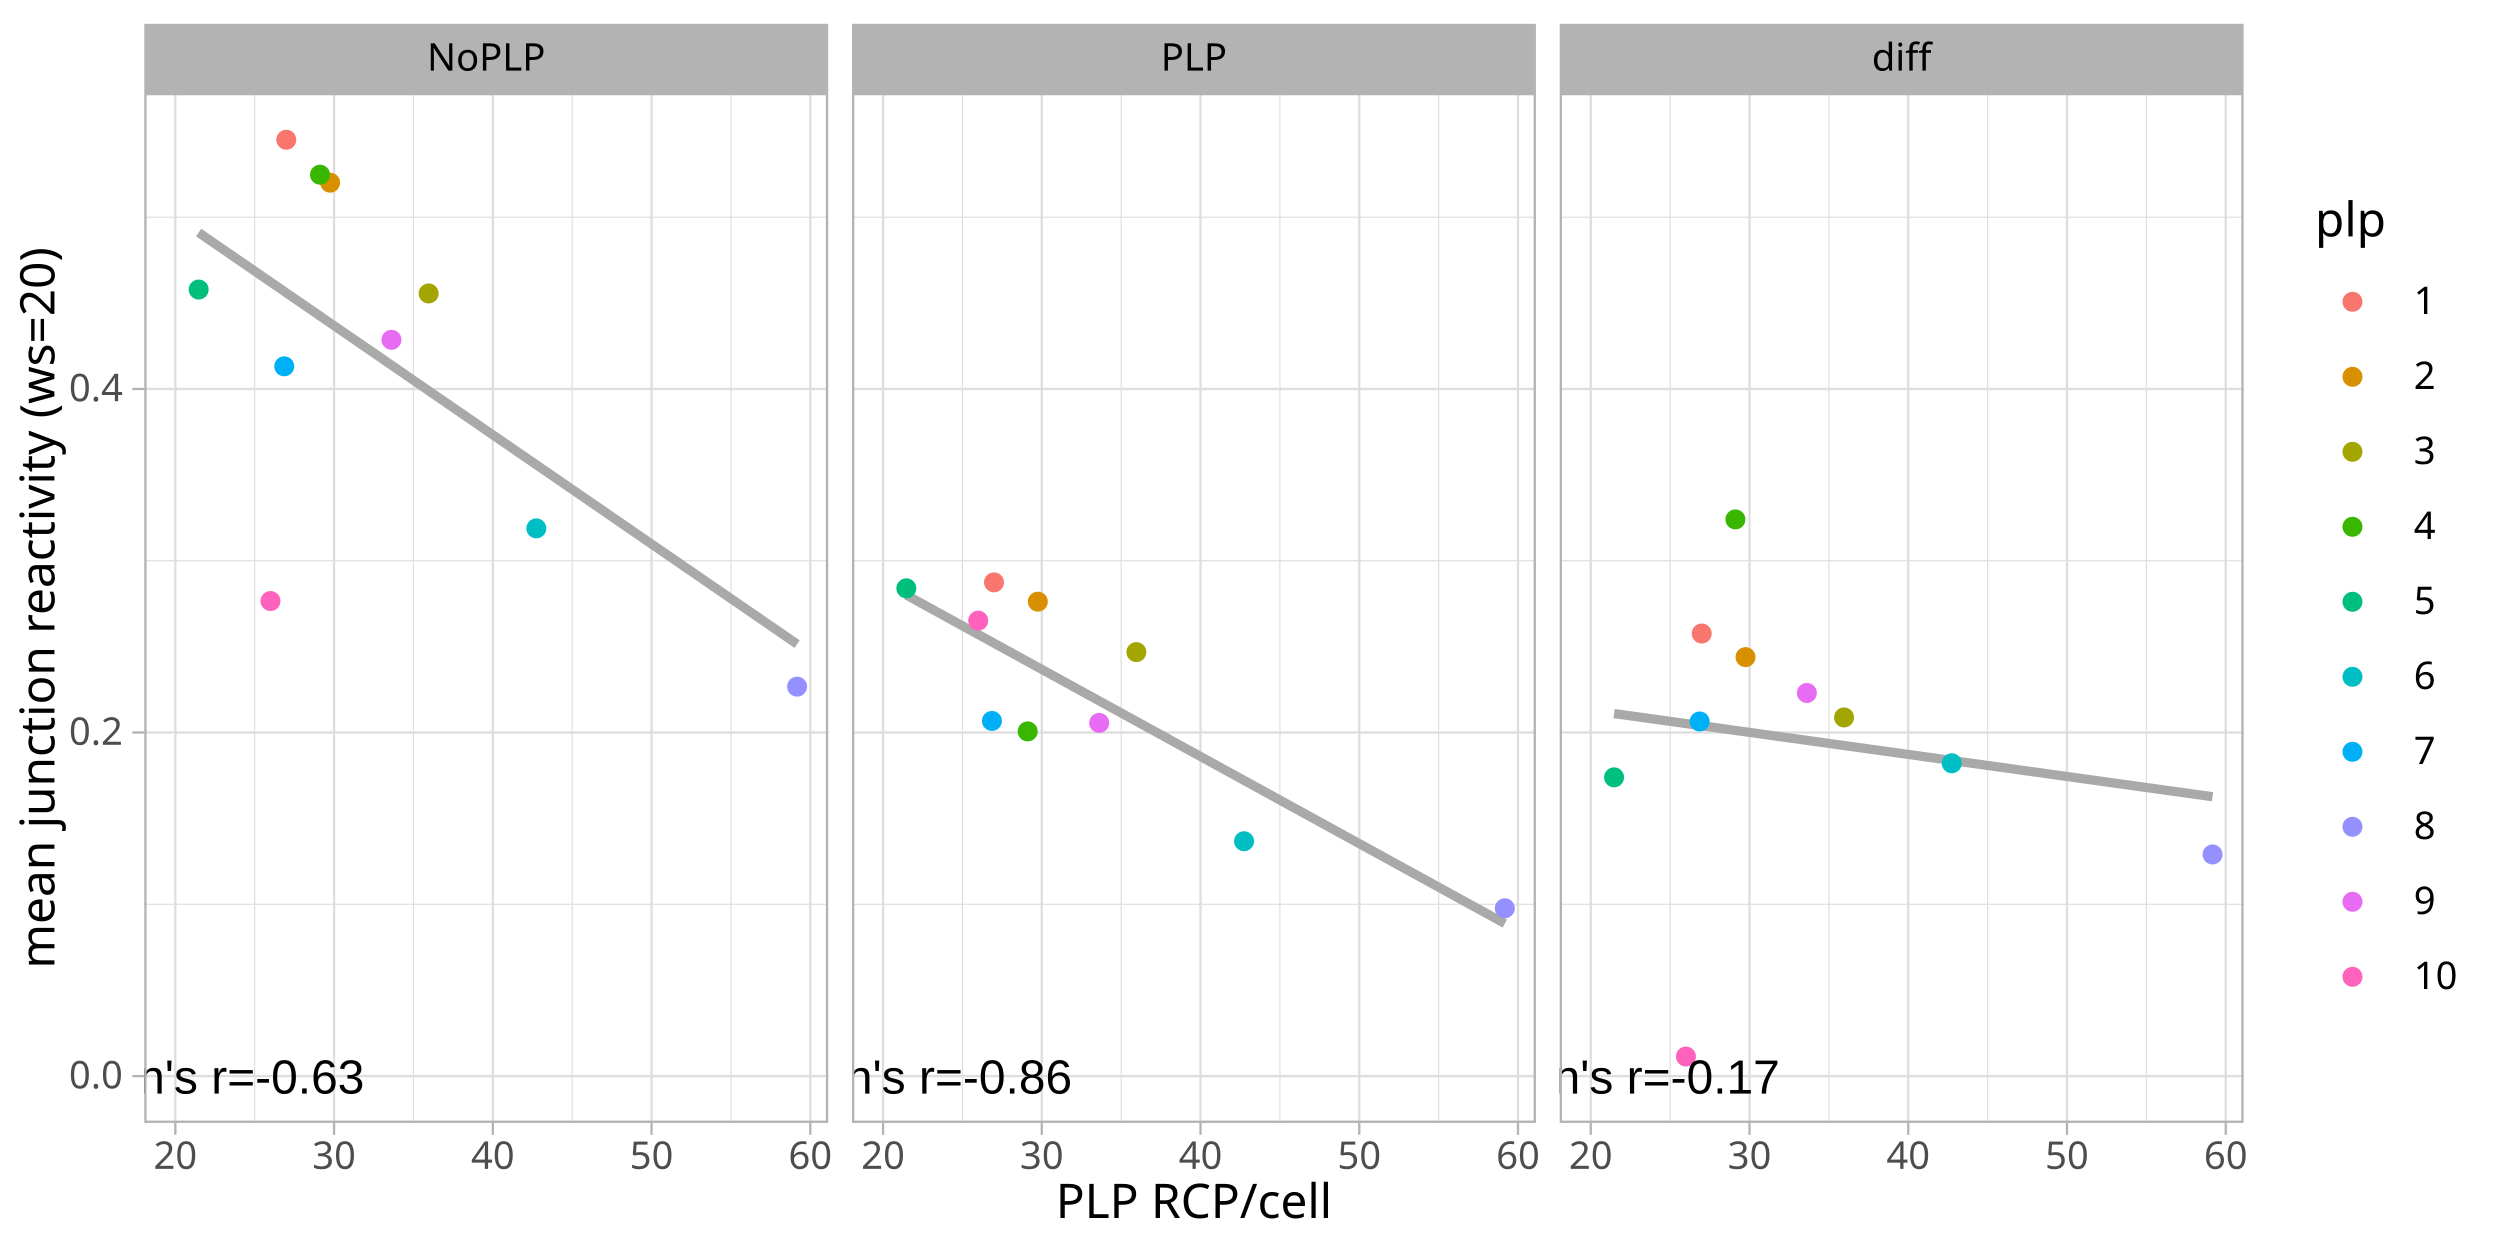
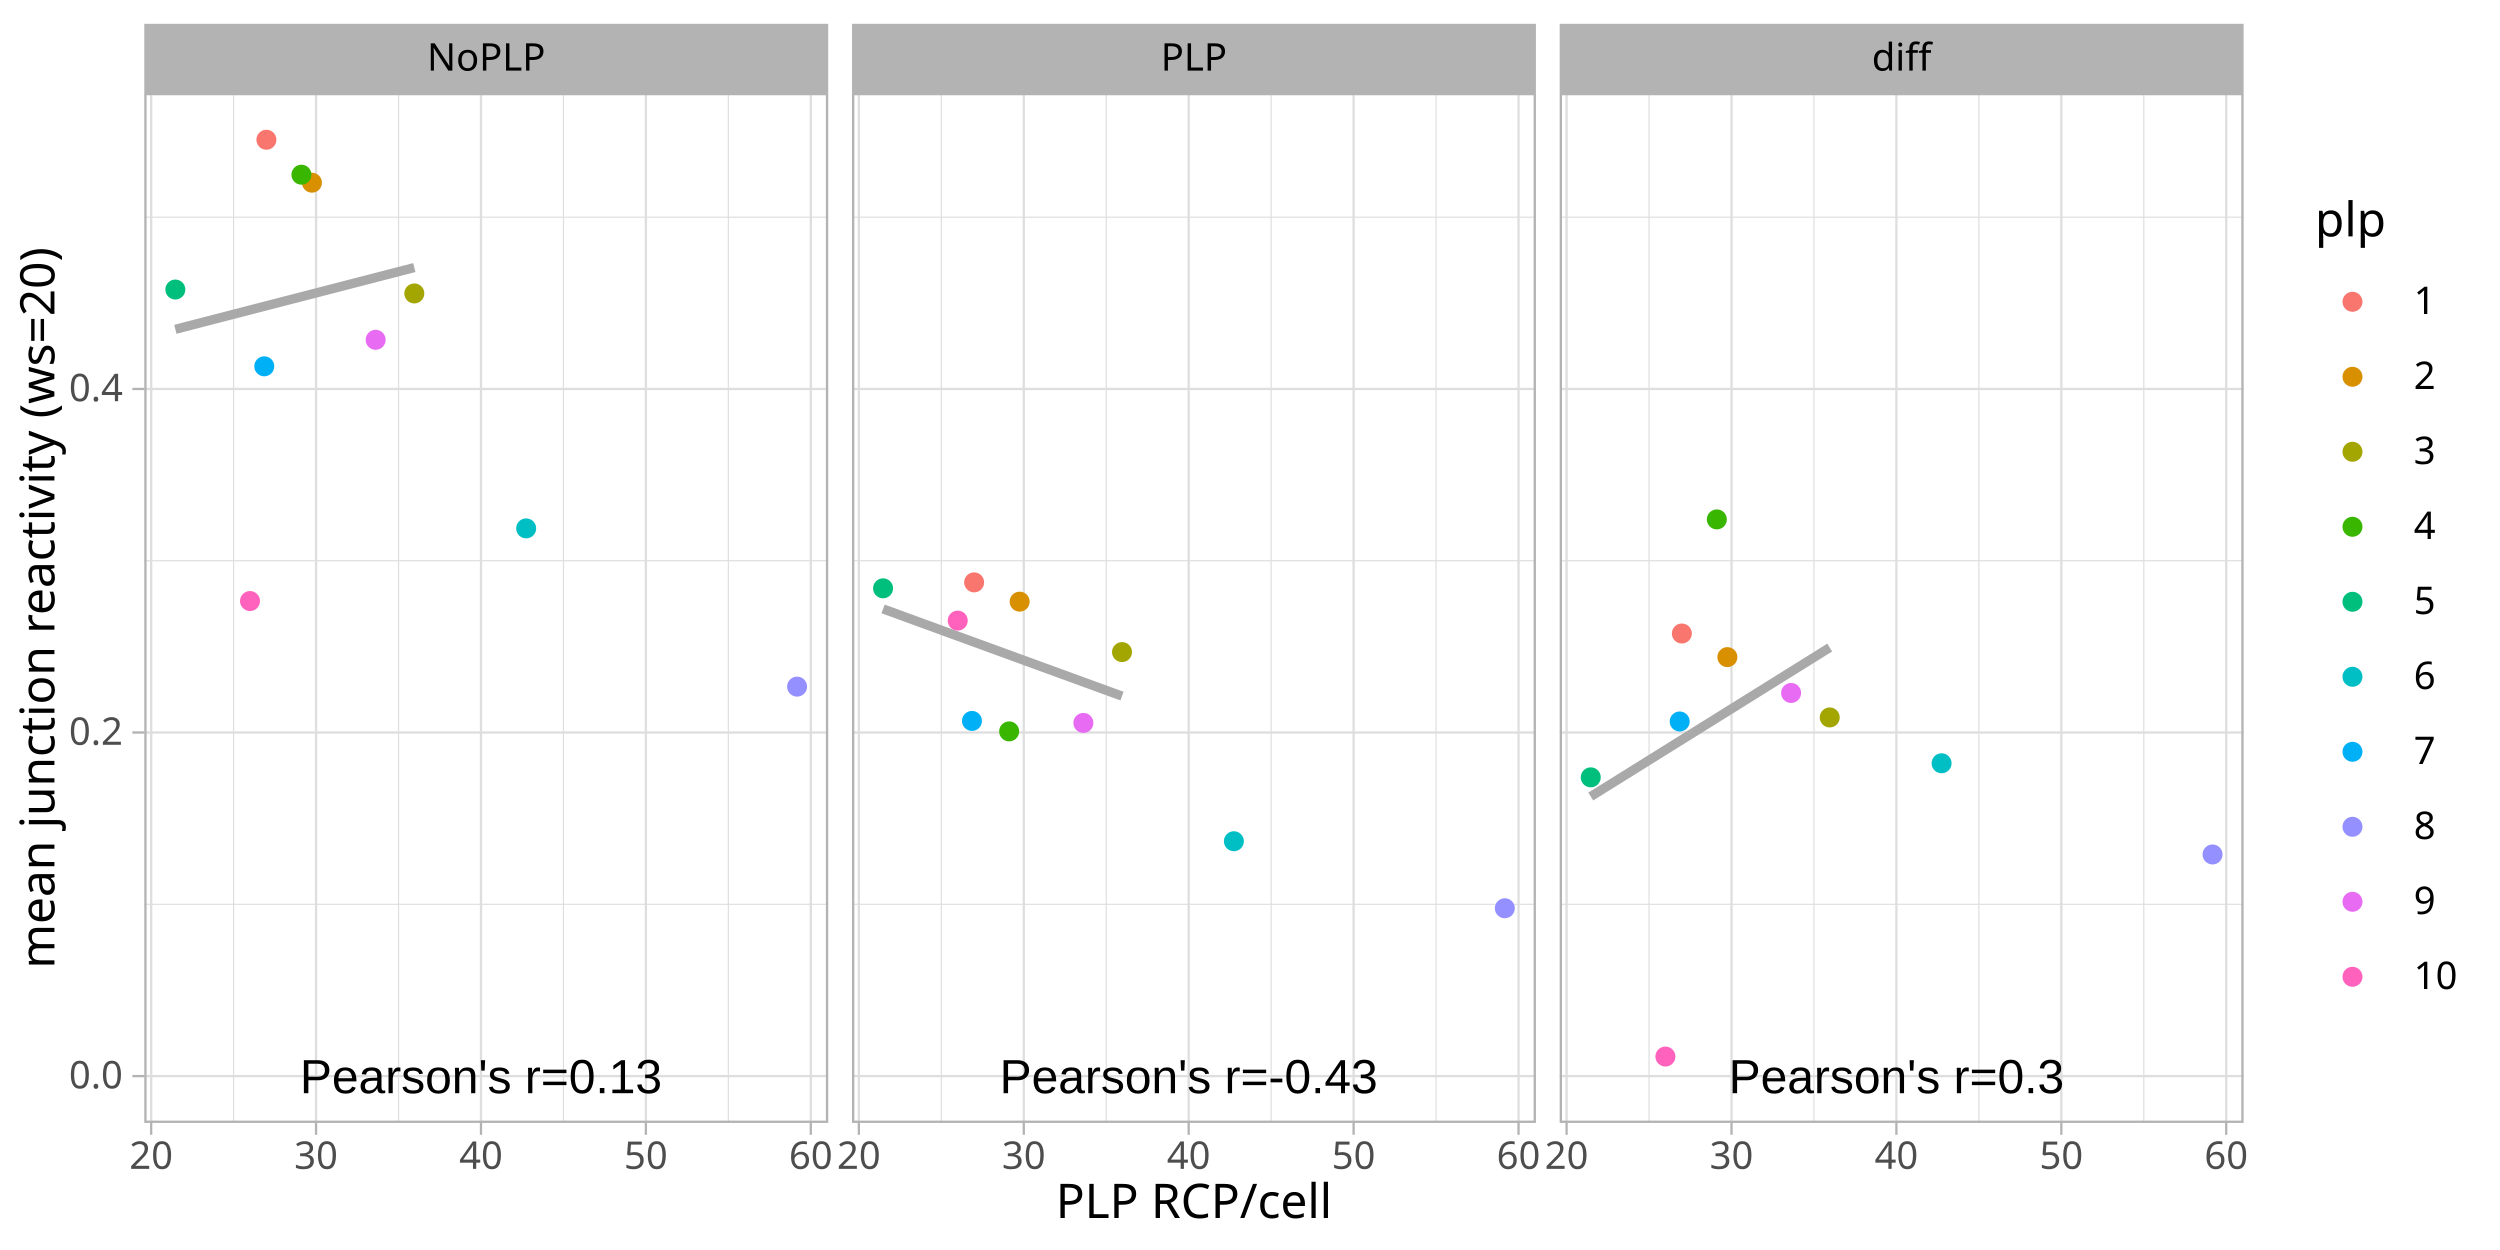
<svg xmlns="http://www.w3.org/2000/svg" class="svglite" width="576.00pt" height="288.00pt" viewBox="0 0 576.00 288.00">
  <defs>
    <style type="text/css">
    .svglite line, .svglite polyline, .svglite polygon, .svglite path, .svglite rect, .svglite circle {
      fill: none;
      stroke: #000000;
      stroke-linecap: round;
      stroke-linejoin: round;
      stroke-miterlimit: 10.00;
    }
    .svglite text {
      white-space: pre;
    }
  </style>
  </defs>
  <rect width="100%" height="100%" style="stroke: none; fill: #FFFFFF;" />
  <defs>
    <clipPath id="cpMC4wMHw1NzYuMDB8MC4wMHwyODguMDA=">
      <rect x="0.00" y="0.00" width="576.00" height="288.00" />
    </clipPath>
  </defs>
  <g clip-path="url(#cpMC4wMHw1NzYuMDB8MC4wMHwyODguMDA=)">
    <rect x="0" y="0.00" width="576.00" height="288.00" style="stroke-width: 1.07; stroke: #FFFFFF; fill: #FFFFFF;" />
  </g>
  <defs>
    <clipPath id="cpMzMuMjR8MTkwLjgyfDIxLjQyfDI1OC43Mg==">
      <rect x="33.24" y="21.42" width="157.58" height="237.30" />
    </clipPath>
  </defs>
  <g clip-path="url(#cpMzMuMjR8MTkwLjgyfDIxLjQyfDI1OC43Mg==)">
    <rect x="33.24" y="21.42" width="157.58" height="237.30" style="stroke-width: 1.07; stroke: none; fill: #FFFFFF;" />
    <polyline points="33.24,208.35 190.82,208.35 " style="stroke-width: 0.27; stroke: #DEDEDE; stroke-linecap: butt;" />
    <polyline points="33.24,129.19 190.82,129.19 " style="stroke-width: 0.27; stroke: #DEDEDE; stroke-linecap: butt;" />
    <polyline points="33.24,50.04 190.82,50.04 " style="stroke-width: 0.27; stroke: #DEDEDE; stroke-linecap: butt;" />
-     <polyline points="58.69,258.72 58.69,21.42 " style="stroke-width: 0.27; stroke: #DEDEDE; stroke-linecap: butt;" />
-     <polyline points="95.26,258.72 95.26,21.42 " style="stroke-width: 0.27; stroke: #DEDEDE; stroke-linecap: butt;" />
-     <polyline points="131.83,258.72 131.83,21.42 " style="stroke-width: 0.27; stroke: #DEDEDE; stroke-linecap: butt;" />
-     <polyline points="168.41,258.72 168.41,21.42 " style="stroke-width: 0.27; stroke: #DEDEDE; stroke-linecap: butt;" />
+     <polyline points="53.82,258.72 53.82,21.42 " style="stroke-width: 0.27; stroke: #DEDEDE; stroke-linecap: butt;" />
+     <polyline points="91.82,258.72 91.82,21.42 " style="stroke-width: 0.27; stroke: #DEDEDE; stroke-linecap: butt;" />
+     <polyline points="129.82,258.72 129.82,21.42 " style="stroke-width: 0.27; stroke: #DEDEDE; stroke-linecap: butt;" />
+     <polyline points="167.81,258.72 167.81,21.42 " style="stroke-width: 0.27; stroke: #DEDEDE; stroke-linecap: butt;" />
    <polyline points="33.24,247.93 190.82,247.93 " style="stroke-width: 0.53; stroke: #DEDEDE; stroke-linecap: butt;" />
    <polyline points="33.24,168.77 190.82,168.77 " style="stroke-width: 0.53; stroke: #DEDEDE; stroke-linecap: butt;" />
    <polyline points="33.24,89.62 190.82,89.62 " style="stroke-width: 0.53; stroke: #DEDEDE; stroke-linecap: butt;" />
-     <polyline points="40.40,258.72 40.40,21.42 " style="stroke-width: 0.53; stroke: #DEDEDE; stroke-linecap: butt;" />
-     <polyline points="76.97,258.72 76.97,21.42 " style="stroke-width: 0.53; stroke: #DEDEDE; stroke-linecap: butt;" />
-     <polyline points="113.55,258.72 113.55,21.42 " style="stroke-width: 0.53; stroke: #DEDEDE; stroke-linecap: butt;" />
-     <polyline points="150.12,258.72 150.12,21.42 " style="stroke-width: 0.53; stroke: #DEDEDE; stroke-linecap: butt;" />
-     <polyline points="186.69,258.72 186.69,21.42 " style="stroke-width: 0.53; stroke: #DEDEDE; stroke-linecap: butt;" />
-     <polyline points="45.77,53.57 47.51,54.78 49.26,55.98 51.00,57.18 52.75,58.38 54.49,59.58 56.24,60.78 57.99,61.98 59.73,63.18 61.48,64.38 63.22,65.58 64.97,66.78 66.71,67.98 68.46,69.18 70.20,70.38 71.95,71.58 73.69,72.78 75.44,73.98 77.18,75.18 78.93,76.38 80.68,77.58 82.42,78.78 84.17,79.98 85.91,81.18 87.66,82.38 89.40,83.58 91.15,84.78 92.89,85.98 94.64,87.19 96.38,88.39 98.13,89.59 99.87,90.79 101.62,91.99 103.37,93.19 105.11,94.39 106.86,95.59 108.60,96.79 110.35,97.99 112.09,99.19 113.84,100.39 115.58,101.59 117.33,102.79 119.07,103.99 120.82,105.19 122.56,106.39 124.31,107.59 126.06,108.79 127.80,109.99 129.55,111.19 131.29,112.39 133.04,113.59 134.78,114.79 136.53,115.99 138.27,117.19 140.02,118.40 141.76,119.60 143.51,120.80 145.25,122.00 147.00,123.20 148.75,124.40 150.49,125.60 152.24,126.80 153.98,128.00 155.73,129.20 157.47,130.40 159.22,131.60 160.96,132.80 162.71,134.00 164.45,135.20 166.20,136.40 167.94,137.60 169.69,138.80 171.44,140.00 173.18,141.20 174.93,142.40 176.67,143.60 178.42,144.80 180.16,146.00 181.91,147.20 183.65,148.40 " style="stroke-width: 2.13; stroke: #A9A9A9; stroke-linecap: butt;" />
-     <circle cx="65.96" cy="32.20" r="1.95" style="stroke-width: 0.71; stroke: #F8766D; fill: #F8766D;" />
-     <circle cx="76.06" cy="42.09" r="1.95" style="stroke-width: 0.71; stroke: #D89000; fill: #D89000;" />
-     <circle cx="98.76" cy="67.61" r="1.95" style="stroke-width: 0.71; stroke: #A3A500; fill: #A3A500;" />
-     <circle cx="73.73" cy="40.25" r="1.95" style="stroke-width: 0.71; stroke: #39B600; fill: #39B600;" />
-     <circle cx="45.77" cy="66.71" r="1.95" style="stroke-width: 0.71; stroke: #00BF7D; fill: #00BF7D;" />
-     <circle cx="123.57" cy="121.74" r="1.95" style="stroke-width: 0.71; stroke: #00BFC4; fill: #00BFC4;" />
-     <circle cx="65.49" cy="84.40" r="1.95" style="stroke-width: 0.71; stroke: #00B0F6; fill: #00B0F6;" />
+     <polyline points="34.83,258.72 34.83,21.42 " style="stroke-width: 0.53; stroke: #DEDEDE; stroke-linecap: butt;" />
+     <polyline points="72.82,258.72 72.82,21.42 " style="stroke-width: 0.53; stroke: #DEDEDE; stroke-linecap: butt;" />
+     <polyline points="110.82,258.72 110.82,21.42 " style="stroke-width: 0.53; stroke: #DEDEDE; stroke-linecap: butt;" />
+     <polyline points="148.81,258.72 148.81,21.42 " style="stroke-width: 0.53; stroke: #DEDEDE; stroke-linecap: butt;" />
+     <polyline points="186.81,258.72 186.81,21.42 " style="stroke-width: 0.53; stroke: #DEDEDE; stroke-linecap: butt;" />
+     <polyline points="40.40,75.88 41.10,75.70 41.80,75.52 42.49,75.33 43.19,75.15 43.89,74.97 44.58,74.79 45.28,74.61 45.98,74.43 46.67,74.25 47.37,74.07 48.07,73.89 48.76,73.71 49.46,73.53 50.16,73.35 50.85,73.17 51.55,72.99 52.25,72.81 52.95,72.63 53.64,72.45 54.34,72.27 55.04,72.09 55.73,71.91 56.43,71.73 57.13,71.55 57.82,71.37 58.52,71.19 59.22,71.01 59.91,70.83 60.61,70.65 61.31,70.47 62.00,70.29 62.70,70.11 63.40,69.93 64.10,69.75 64.79,69.57 65.49,69.39 66.19,69.21 66.88,69.03 67.58,68.85 68.28,68.67 68.97,68.49 69.67,68.31 70.37,68.13 71.06,67.95 71.76,67.77 72.46,67.59 73.15,67.41 73.85,67.23 74.55,67.05 75.25,66.87 75.94,66.69 76.64,66.51 77.34,66.33 78.03,66.15 78.73,65.97 79.43,65.79 80.12,65.61 80.82,65.43 81.52,65.25 82.21,65.07 82.91,64.89 83.61,64.71 84.30,64.53 85.00,64.35 85.70,64.17 86.40,63.99 87.09,63.81 87.79,63.63 88.49,63.45 89.18,63.27 89.88,63.09 90.58,62.91 91.27,62.73 91.97,62.55 92.67,62.37 93.36,62.19 94.06,62.01 94.76,61.83 95.46,61.65 " style="stroke-width: 2.13; stroke: #A9A9A9; stroke-linecap: butt;" />
+     <circle cx="61.38" cy="32.20" r="1.95" style="stroke-width: 0.71; stroke: #F8766D; fill: #F8766D;" />
+     <circle cx="71.87" cy="42.09" r="1.95" style="stroke-width: 0.71; stroke: #D89000; fill: #D89000;" />
+     <circle cx="95.46" cy="67.61" r="1.95" style="stroke-width: 0.71; stroke: #A3A500; fill: #A3A500;" />
+     <circle cx="69.45" cy="40.25" r="1.95" style="stroke-width: 0.71; stroke: #39B600; fill: #39B600;" />
+     <circle cx="40.40" cy="66.71" r="1.95" style="stroke-width: 0.71; stroke: #00BF7D; fill: #00BF7D;" />
+     <circle cx="121.23" cy="121.74" r="1.95" style="stroke-width: 0.71; stroke: #00BFC4; fill: #00BFC4;" />
+     <circle cx="60.89" cy="84.40" r="1.95" style="stroke-width: 0.71; stroke: #00B0F6; fill: #00B0F6;" />
    <circle cx="183.65" cy="158.20" r="1.95" style="stroke-width: 0.71; stroke: #9590FF; fill: #9590FF;" />
-     <circle cx="90.19" cy="78.29" r="1.95" style="stroke-width: 0.71; stroke: #E76BF3; fill: #E76BF3;" />
-     <circle cx="62.32" cy="138.48" r="1.95" style="stroke-width: 0.71; stroke: #FF62BC; fill: #FF62BC;" />
-     <text x="40.40" y="251.96" text-anchor="middle" style="font-size: 11.04px; font-family: &quot;Arimo&quot;;" textLength="98.44px" lengthAdjust="spacingAndGlyphs">Pearson's r=-0.63</text>
+     <circle cx="86.55" cy="78.29" r="1.95" style="stroke-width: 0.71; stroke: #E76BF3; fill: #E76BF3;" />
+     <circle cx="57.60" cy="138.48" r="1.95" style="stroke-width: 0.71; stroke: #FF62BC; fill: #FF62BC;" />
+     <text x="110.82" y="251.87" text-anchor="middle" style="font-size: 11.04px; font-family: &quot;Arimo&quot;;" textLength="85.80px" lengthAdjust="spacingAndGlyphs">Pearson's r=0.13</text>
    <rect x="33.24" y="21.42" width="157.58" height="237.30" style="stroke-width: 1.07; stroke: #B3B3B3;" />
  </g>
  <g clip-path="url(#cpMC4wMHw1NzYuMDB8MC4wMHwyODguMDA=)">
</g>
  <defs>
    <clipPath id="cpMTk2LjMwfDM1My44N3wyMS40MnwyNTguNzI=">
      <rect x="196.30" y="21.42" width="157.58" height="237.30" />
    </clipPath>
  </defs>
  <g clip-path="url(#cpMTk2LjMwfDM1My44N3wyMS40MnwyNTguNzI=)">
    <rect x="196.30" y="21.42" width="157.58" height="237.30" style="stroke-width: 1.07; stroke: none; fill: #FFFFFF;" />
    <polyline points="196.30,208.35 353.87,208.35 " style="stroke-width: 0.27; stroke: #DEDEDE; stroke-linecap: butt;" />
    <polyline points="196.30,129.19 353.87,129.19 " style="stroke-width: 0.27; stroke: #DEDEDE; stroke-linecap: butt;" />
    <polyline points="196.30,50.04 353.87,50.04 " style="stroke-width: 0.27; stroke: #DEDEDE; stroke-linecap: butt;" />
-     <polyline points="221.74,258.72 221.74,21.42 " style="stroke-width: 0.27; stroke: #DEDEDE; stroke-linecap: butt;" />
-     <polyline points="258.32,258.72 258.32,21.42 " style="stroke-width: 0.27; stroke: #DEDEDE; stroke-linecap: butt;" />
-     <polyline points="294.89,258.72 294.89,21.42 " style="stroke-width: 0.27; stroke: #DEDEDE; stroke-linecap: butt;" />
-     <polyline points="331.46,258.72 331.46,21.42 " style="stroke-width: 0.27; stroke: #DEDEDE; stroke-linecap: butt;" />
+     <polyline points="216.88,258.72 216.88,21.42 " style="stroke-width: 0.27; stroke: #DEDEDE; stroke-linecap: butt;" />
+     <polyline points="254.88,258.72 254.88,21.42 " style="stroke-width: 0.27; stroke: #DEDEDE; stroke-linecap: butt;" />
+     <polyline points="292.87,258.72 292.87,21.42 " style="stroke-width: 0.27; stroke: #DEDEDE; stroke-linecap: butt;" />
+     <polyline points="330.87,258.72 330.87,21.42 " style="stroke-width: 0.27; stroke: #DEDEDE; stroke-linecap: butt;" />
    <polyline points="196.30,247.93 353.87,247.93 " style="stroke-width: 0.53; stroke: #DEDEDE; stroke-linecap: butt;" />
    <polyline points="196.30,168.77 353.87,168.77 " style="stroke-width: 0.53; stroke: #DEDEDE; stroke-linecap: butt;" />
    <polyline points="196.30,89.62 353.87,89.62 " style="stroke-width: 0.53; stroke: #DEDEDE; stroke-linecap: butt;" />
-     <polyline points="203.46,258.72 203.46,21.42 " style="stroke-width: 0.53; stroke: #DEDEDE; stroke-linecap: butt;" />
-     <polyline points="240.03,258.72 240.03,21.42 " style="stroke-width: 0.53; stroke: #DEDEDE; stroke-linecap: butt;" />
-     <polyline points="276.60,258.72 276.60,21.42 " style="stroke-width: 0.53; stroke: #DEDEDE; stroke-linecap: butt;" />
-     <polyline points="313.18,258.72 313.18,21.42 " style="stroke-width: 0.53; stroke: #DEDEDE; stroke-linecap: butt;" />
-     <polyline points="349.75,258.72 349.75,21.42 " style="stroke-width: 0.53; stroke: #DEDEDE; stroke-linecap: butt;" />
-     <polyline points="208.82,137.10 210.57,138.06 212.32,139.02 214.06,139.98 215.81,140.94 217.55,141.89 219.30,142.85 221.04,143.81 222.79,144.77 224.53,145.73 226.28,146.68 228.02,147.64 229.77,148.60 231.51,149.56 233.26,150.51 235.01,151.47 236.75,152.43 238.50,153.39 240.24,154.35 241.99,155.30 243.73,156.26 245.48,157.22 247.22,158.18 248.97,159.14 250.71,160.09 252.46,161.05 254.20,162.01 255.95,162.97 257.70,163.93 259.44,164.88 261.19,165.84 262.93,166.80 264.68,167.76 266.42,168.71 268.17,169.67 269.91,170.63 271.66,171.59 273.40,172.55 275.15,173.50 276.89,174.46 278.64,175.42 280.39,176.38 282.13,177.34 283.88,178.29 285.62,179.25 287.37,180.21 289.11,181.17 290.86,182.12 292.60,183.08 294.35,184.04 296.09,185.00 297.84,185.96 299.58,186.91 301.33,187.87 303.08,188.83 304.82,189.79 306.57,190.75 308.31,191.70 310.06,192.66 311.80,193.62 313.55,194.58 315.29,195.54 317.04,196.49 318.78,197.45 320.53,198.41 322.27,199.37 324.02,200.32 325.77,201.28 327.51,202.24 329.26,203.20 331.00,204.16 332.75,205.11 334.49,206.07 336.24,207.03 337.98,207.99 339.73,208.95 341.47,209.90 343.22,210.86 344.96,211.82 346.71,212.78 " style="stroke-width: 2.13; stroke: #A9A9A9; stroke-linecap: butt;" />
-     <circle cx="229.02" cy="134.18" r="1.95" style="stroke-width: 0.71; stroke: #F8766D; fill: #F8766D;" />
-     <circle cx="239.12" cy="138.62" r="1.95" style="stroke-width: 0.71; stroke: #D89000; fill: #D89000;" />
-     <circle cx="261.82" cy="150.24" r="1.95" style="stroke-width: 0.71; stroke: #A3A500; fill: #A3A500;" />
-     <circle cx="236.78" cy="168.51" r="1.95" style="stroke-width: 0.71; stroke: #39B600; fill: #39B600;" />
-     <circle cx="208.82" cy="135.55" r="1.95" style="stroke-width: 0.71; stroke: #00BF7D; fill: #00BF7D;" />
-     <circle cx="286.63" cy="193.82" r="1.95" style="stroke-width: 0.71; stroke: #00BFC4; fill: #00BFC4;" />
-     <circle cx="228.54" cy="166.10" r="1.95" style="stroke-width: 0.71; stroke: #00B0F6; fill: #00B0F6;" />
+     <polyline points="197.88,258.72 197.88,21.42 " style="stroke-width: 0.53; stroke: #DEDEDE; stroke-linecap: butt;" />
+     <polyline points="235.88,258.72 235.88,21.42 " style="stroke-width: 0.53; stroke: #DEDEDE; stroke-linecap: butt;" />
+     <polyline points="273.87,258.72 273.87,21.42 " style="stroke-width: 0.53; stroke: #DEDEDE; stroke-linecap: butt;" />
+     <polyline points="311.87,258.72 311.87,21.42 " style="stroke-width: 0.53; stroke: #DEDEDE; stroke-linecap: butt;" />
+     <polyline points="349.87,258.72 349.87,21.42 " style="stroke-width: 0.53; stroke: #DEDEDE; stroke-linecap: butt;" />
+     <polyline points="203.46,140.29 204.15,140.55 204.85,140.80 205.55,141.05 206.25,141.31 206.94,141.56 207.64,141.82 208.34,142.07 209.03,142.33 209.73,142.58 210.43,142.83 211.12,143.09 211.82,143.34 212.52,143.60 213.21,143.85 213.91,144.11 214.61,144.36 215.31,144.61 216.00,144.87 216.70,145.12 217.40,145.38 218.09,145.63 218.79,145.89 219.49,146.14 220.18,146.39 220.88,146.65 221.58,146.90 222.27,147.16 222.97,147.41 223.67,147.67 224.36,147.92 225.06,148.17 225.76,148.43 226.46,148.68 227.15,148.94 227.85,149.19 228.55,149.45 229.24,149.70 229.94,149.96 230.64,150.21 231.33,150.46 232.03,150.72 232.73,150.97 233.42,151.23 234.12,151.48 234.82,151.74 235.51,151.99 236.21,152.24 236.91,152.50 237.61,152.75 238.30,153.01 239.00,153.26 239.70,153.52 240.39,153.77 241.09,154.02 241.79,154.28 242.48,154.53 243.18,154.79 243.88,155.04 244.57,155.30 245.27,155.55 245.97,155.80 246.66,156.06 247.36,156.31 248.06,156.57 248.76,156.82 249.45,157.08 250.15,157.33 250.85,157.58 251.54,157.84 252.24,158.09 252.94,158.35 253.63,158.60 254.33,158.86 255.03,159.11 255.72,159.37 256.42,159.62 257.12,159.87 257.82,160.13 258.51,160.38 " style="stroke-width: 2.13; stroke: #A9A9A9; stroke-linecap: butt;" />
+     <circle cx="224.44" cy="134.18" r="1.95" style="stroke-width: 0.71; stroke: #F8766D; fill: #F8766D;" />
+     <circle cx="234.93" cy="138.62" r="1.95" style="stroke-width: 0.71; stroke: #D89000; fill: #D89000;" />
+     <circle cx="258.51" cy="150.24" r="1.95" style="stroke-width: 0.71; stroke: #A3A500; fill: #A3A500;" />
+     <circle cx="232.51" cy="168.51" r="1.95" style="stroke-width: 0.71; stroke: #39B600; fill: #39B600;" />
+     <circle cx="203.46" cy="135.55" r="1.95" style="stroke-width: 0.71; stroke: #00BF7D; fill: #00BF7D;" />
+     <circle cx="284.29" cy="193.82" r="1.95" style="stroke-width: 0.71; stroke: #00BFC4; fill: #00BFC4;" />
+     <circle cx="223.94" cy="166.10" r="1.95" style="stroke-width: 0.71; stroke: #00B0F6; fill: #00B0F6;" />
    <circle cx="346.71" cy="209.26" r="1.95" style="stroke-width: 0.71; stroke: #9590FF; fill: #9590FF;" />
-     <circle cx="253.25" cy="166.56" r="1.95" style="stroke-width: 0.71; stroke: #E76BF3; fill: #E76BF3;" />
-     <circle cx="225.38" cy="142.99" r="1.95" style="stroke-width: 0.71; stroke: #FF62BC; fill: #FF62BC;" />
-     <text x="203.46" y="251.96" text-anchor="middle" style="font-size: 11.04px; font-family: &quot;Arimo&quot;;" textLength="98.44px" lengthAdjust="spacingAndGlyphs">Pearson's r=-0.86</text>
+     <circle cx="249.61" cy="166.56" r="1.95" style="stroke-width: 0.71; stroke: #E76BF3; fill: #E76BF3;" />
+     <circle cx="220.66" cy="142.99" r="1.95" style="stroke-width: 0.71; stroke: #FF62BC; fill: #FF62BC;" />
+     <text x="273.87" y="251.87" text-anchor="middle" style="font-size: 11.04px; font-family: &quot;Arimo&quot;;" textLength="89.35px" lengthAdjust="spacingAndGlyphs">Pearson's r=-0.43</text>
    <rect x="196.30" y="21.42" width="157.58" height="237.30" style="stroke-width: 1.07; stroke: #B3B3B3;" />
  </g>
  <g clip-path="url(#cpMC4wMHw1NzYuMDB8MC4wMHwyODguMDA=)">
</g>
  <defs>
    <clipPath id="cpMzU5LjM1fDUxNi45M3wyMS40MnwyNTguNzI=">
      <rect x="359.35" y="21.42" width="157.58" height="237.30" />
    </clipPath>
  </defs>
  <g clip-path="url(#cpMzU5LjM1fDUxNi45M3wyMS40MnwyNTguNzI=)">
    <rect x="359.35" y="21.42" width="157.58" height="237.30" style="stroke-width: 1.07; stroke: none; fill: #FFFFFF;" />
    <polyline points="359.35,208.35 516.93,208.35 " style="stroke-width: 0.27; stroke: #DEDEDE; stroke-linecap: butt;" />
    <polyline points="359.35,129.19 516.93,129.19 " style="stroke-width: 0.27; stroke: #DEDEDE; stroke-linecap: butt;" />
    <polyline points="359.35,50.04 516.93,50.04 " style="stroke-width: 0.27; stroke: #DEDEDE; stroke-linecap: butt;" />
-     <polyline points="384.80,258.72 384.80,21.42 " style="stroke-width: 0.27; stroke: #DEDEDE; stroke-linecap: butt;" />
-     <polyline points="421.37,258.72 421.37,21.42 " style="stroke-width: 0.27; stroke: #DEDEDE; stroke-linecap: butt;" />
-     <polyline points="457.95,258.72 457.95,21.42 " style="stroke-width: 0.27; stroke: #DEDEDE; stroke-linecap: butt;" />
-     <polyline points="494.52,258.72 494.52,21.42 " style="stroke-width: 0.27; stroke: #DEDEDE; stroke-linecap: butt;" />
+     <polyline points="379.94,258.72 379.94,21.42 " style="stroke-width: 0.27; stroke: #DEDEDE; stroke-linecap: butt;" />
+     <polyline points="417.93,258.72 417.93,21.42 " style="stroke-width: 0.27; stroke: #DEDEDE; stroke-linecap: butt;" />
+     <polyline points="455.93,258.72 455.93,21.42 " style="stroke-width: 0.27; stroke: #DEDEDE; stroke-linecap: butt;" />
+     <polyline points="493.93,258.72 493.93,21.42 " style="stroke-width: 0.27; stroke: #DEDEDE; stroke-linecap: butt;" />
    <polyline points="359.35,247.93 516.93,247.93 " style="stroke-width: 0.53; stroke: #DEDEDE; stroke-linecap: butt;" />
    <polyline points="359.35,168.77 516.93,168.77 " style="stroke-width: 0.53; stroke: #DEDEDE; stroke-linecap: butt;" />
    <polyline points="359.35,89.62 516.93,89.62 " style="stroke-width: 0.53; stroke: #DEDEDE; stroke-linecap: butt;" />
-     <polyline points="366.51,258.72 366.51,21.42 " style="stroke-width: 0.53; stroke: #DEDEDE; stroke-linecap: butt;" />
-     <polyline points="403.09,258.72 403.09,21.42 " style="stroke-width: 0.53; stroke: #DEDEDE; stroke-linecap: butt;" />
-     <polyline points="439.66,258.72 439.66,21.42 " style="stroke-width: 0.53; stroke: #DEDEDE; stroke-linecap: butt;" />
-     <polyline points="476.23,258.72 476.23,21.42 " style="stroke-width: 0.53; stroke: #DEDEDE; stroke-linecap: butt;" />
-     <polyline points="512.81,258.72 512.81,21.42 " style="stroke-width: 0.53; stroke: #DEDEDE; stroke-linecap: butt;" />
-     <polyline points="371.88,164.41 373.63,164.65 375.37,164.89 377.12,165.13 378.86,165.38 380.61,165.62 382.35,165.86 384.10,166.10 385.84,166.35 387.59,166.59 389.34,166.83 391.08,167.07 392.83,167.32 394.57,167.56 396.32,167.80 398.06,168.04 399.81,168.29 401.55,168.53 403.30,168.77 405.04,169.01 406.79,169.26 408.53,169.50 410.28,169.74 412.03,169.98 413.77,170.22 415.52,170.47 417.26,170.71 419.01,170.95 420.75,171.19 422.50,171.44 424.24,171.68 425.99,171.92 427.73,172.16 429.48,172.41 431.22,172.65 432.97,172.89 434.72,173.13 436.46,173.38 438.21,173.62 439.95,173.86 441.70,174.10 443.44,174.35 445.19,174.59 446.93,174.83 448.68,175.07 450.42,175.32 452.17,175.56 453.91,175.80 455.66,176.04 457.41,176.29 459.15,176.53 460.90,176.77 462.64,177.01 464.39,177.26 466.13,177.50 467.88,177.74 469.62,177.98 471.37,178.23 473.11,178.47 474.86,178.71 476.60,178.95 478.35,179.20 480.10,179.44 481.84,179.68 483.59,179.92 485.33,180.17 487.08,180.41 488.82,180.65 490.57,180.89 492.31,181.14 494.06,181.38 495.80,181.62 497.55,181.86 499.29,182.11 501.04,182.35 502.79,182.59 504.53,182.83 506.28,183.08 508.02,183.32 509.77,183.56 " style="stroke-width: 2.13; stroke: #A9A9A9; stroke-linecap: butt;" />
-     <circle cx="392.08" cy="145.96" r="1.95" style="stroke-width: 0.71; stroke: #F8766D; fill: #F8766D;" />
-     <circle cx="402.17" cy="151.40" r="1.95" style="stroke-width: 0.71; stroke: #D89000; fill: #D89000;" />
-     <circle cx="424.87" cy="165.30" r="1.95" style="stroke-width: 0.71; stroke: #A3A500; fill: #A3A500;" />
-     <circle cx="399.84" cy="119.67" r="1.95" style="stroke-width: 0.71; stroke: #39B600; fill: #39B600;" />
-     <circle cx="371.88" cy="179.10" r="1.95" style="stroke-width: 0.71; stroke: #00BF7D; fill: #00BF7D;" />
-     <circle cx="449.68" cy="175.86" r="1.95" style="stroke-width: 0.71; stroke: #00BFC4; fill: #00BFC4;" />
-     <circle cx="391.60" cy="166.23" r="1.95" style="stroke-width: 0.71; stroke: #00B0F6; fill: #00B0F6;" />
+     <polyline points="360.94,258.72 360.94,21.42 " style="stroke-width: 0.53; stroke: #DEDEDE; stroke-linecap: butt;" />
+     <polyline points="398.94,258.72 398.94,21.42 " style="stroke-width: 0.53; stroke: #DEDEDE; stroke-linecap: butt;" />
+     <polyline points="436.93,258.72 436.93,21.42 " style="stroke-width: 0.53; stroke: #DEDEDE; stroke-linecap: butt;" />
+     <polyline points="474.93,258.72 474.93,21.42 " style="stroke-width: 0.53; stroke: #DEDEDE; stroke-linecap: butt;" />
+     <polyline points="512.92,258.72 512.92,21.42 " style="stroke-width: 0.53; stroke: #DEDEDE; stroke-linecap: butt;" />
+     <polyline points="366.51,183.52 367.21,183.08 367.91,182.65 368.61,182.22 369.30,181.78 370.00,181.35 370.70,180.91 371.39,180.48 372.09,180.04 372.79,179.61 373.48,179.17 374.18,178.74 374.88,178.31 375.57,177.87 376.27,177.44 376.97,177.00 377.67,176.57 378.36,176.13 379.06,175.70 379.76,175.26 380.45,174.83 381.15,174.40 381.85,173.96 382.54,173.53 383.24,173.09 383.94,172.66 384.63,172.22 385.33,171.79 386.03,171.35 386.72,170.92 387.42,170.49 388.12,170.05 388.82,169.62 389.51,169.18 390.21,168.75 390.91,168.31 391.60,167.88 392.30,167.44 393.00,167.01 393.69,166.58 394.39,166.14 395.09,165.71 395.78,165.27 396.48,164.84 397.18,164.40 397.87,163.97 398.57,163.53 399.27,163.10 399.97,162.67 400.66,162.23 401.36,161.80 402.06,161.36 402.75,160.93 403.45,160.49 404.15,160.06 404.84,159.62 405.54,159.19 406.24,158.76 406.93,158.32 407.63,157.89 408.33,157.45 409.02,157.02 409.72,156.58 410.42,156.15 411.12,155.71 411.81,155.28 412.51,154.85 413.21,154.41 413.90,153.98 414.60,153.54 415.30,153.11 415.99,152.67 416.69,152.24 417.39,151.80 418.08,151.37 418.78,150.94 419.48,150.50 420.17,150.07 420.87,149.63 421.57,149.20 " style="stroke-width: 2.13; stroke: #A9A9A9; stroke-linecap: butt;" />
+     <circle cx="387.50" cy="145.96" r="1.95" style="stroke-width: 0.71; stroke: #F8766D; fill: #F8766D;" />
+     <circle cx="397.99" cy="151.40" r="1.95" style="stroke-width: 0.71; stroke: #D89000; fill: #D89000;" />
+     <circle cx="421.57" cy="165.30" r="1.95" style="stroke-width: 0.71; stroke: #A3A500; fill: #A3A500;" />
+     <circle cx="395.56" cy="119.67" r="1.95" style="stroke-width: 0.71; stroke: #39B600; fill: #39B600;" />
+     <circle cx="366.51" cy="179.10" r="1.95" style="stroke-width: 0.71; stroke: #00BF7D; fill: #00BF7D;" />
+     <circle cx="447.34" cy="175.86" r="1.95" style="stroke-width: 0.71; stroke: #00BFC4; fill: #00BFC4;" />
+     <circle cx="387.00" cy="166.23" r="1.95" style="stroke-width: 0.71; stroke: #00B0F6; fill: #00B0F6;" />
    <circle cx="509.77" cy="196.87" r="1.95" style="stroke-width: 0.71; stroke: #9590FF; fill: #9590FF;" />
-     <circle cx="416.30" cy="159.66" r="1.95" style="stroke-width: 0.71; stroke: #E76BF3; fill: #E76BF3;" />
-     <circle cx="388.44" cy="243.43" r="1.95" style="stroke-width: 0.71; stroke: #FF62BC; fill: #FF62BC;" />
-     <text x="366.51" y="251.96" text-anchor="middle" style="font-size: 11.04px; font-family: &quot;Arimo&quot;;" textLength="98.44px" lengthAdjust="spacingAndGlyphs">Pearson's r=-0.17</text>
+     <circle cx="412.67" cy="159.66" r="1.95" style="stroke-width: 0.71; stroke: #E76BF3; fill: #E76BF3;" />
+     <circle cx="383.71" cy="243.43" r="1.95" style="stroke-width: 0.71; stroke: #FF62BC; fill: #FF62BC;" />
+     <text x="436.93" y="251.87" text-anchor="middle" style="font-size: 11.04px; font-family: &quot;Arimo&quot;;" textLength="79.50px" lengthAdjust="spacingAndGlyphs">Pearson's r=0.3</text>
    <rect x="359.35" y="21.42" width="157.58" height="237.30" style="stroke-width: 1.07; stroke: #B3B3B3;" />
  </g>
  <g clip-path="url(#cpMC4wMHw1NzYuMDB8MC4wMHwyODguMDA=)">
</g>
  <defs>
    <clipPath id="cpMzMuMjR8MTkwLjgyfDUuNDh8MjEuNDI=">
      <rect x="33.24" y="5.48" width="157.58" height="15.94" />
    </clipPath>
  </defs>
  <g clip-path="url(#cpMzMuMjR8MTkwLjgyfDUuNDh8MjEuNDI=)">
    <rect x="33.24" y="5.48" width="157.58" height="15.94" style="stroke-width: 1.07; stroke: none; fill: #B3B3B3;" />
    <text x="112.03" y="16.27" text-anchor="middle" style="font-size: 8.80px; font-family: &quot;Carlito&quot;;" textLength="23.10px" lengthAdjust="spacingAndGlyphs">NoPLP</text>
  </g>
  <g clip-path="url(#cpMC4wMHw1NzYuMDB8MC4wMHwyODguMDA=)">
</g>
  <defs>
    <clipPath id="cpMTk2LjMwfDM1My44N3w1LjQ4fDIxLjQy">
      <rect x="196.30" y="5.48" width="157.58" height="15.94" />
    </clipPath>
  </defs>
  <g clip-path="url(#cpMTk2LjMwfDM1My44N3w1LjQ4fDIxLjQy)">
    <rect x="196.30" y="5.48" width="157.58" height="15.94" style="stroke-width: 1.07; stroke: none; fill: #B3B3B3;" />
    <text x="275.08" y="16.27" text-anchor="middle" style="font-size: 8.80px; font-family: &quot;Carlito&quot;;" textLength="12.79px" lengthAdjust="spacingAndGlyphs">PLP</text>
  </g>
  <g clip-path="url(#cpMC4wMHw1NzYuMDB8MC4wMHwyODguMDA=)">
</g>
  <defs>
    <clipPath id="cpMzU5LjM1fDUxNi45M3w1LjQ4fDIxLjQy">
      <rect x="359.35" y="5.48" width="157.58" height="15.94" />
    </clipPath>
  </defs>
  <g clip-path="url(#cpMzU5LjM1fDUxNi45M3w1LjQ4fDIxLjQy)">
    <rect x="359.35" y="5.48" width="157.58" height="15.94" style="stroke-width: 1.07; stroke: none; fill: #B3B3B3;" />
    <text x="438.14" y="16.27" text-anchor="middle" style="font-size: 8.80px; font-family: &quot;Carlito&quot;;" textLength="12.01px" lengthAdjust="spacingAndGlyphs">diff</text>
  </g>
  <g clip-path="url(#cpMC4wMHw1NzYuMDB8MC4wMHwyODguMDA=)">
-     <polyline points="40.40,261.46 40.40,258.72 " style="stroke-width: 0.53; stroke: #B3B3B3; stroke-linecap: butt;" />
-     <polyline points="76.97,261.46 76.97,258.72 " style="stroke-width: 0.53; stroke: #B3B3B3; stroke-linecap: butt;" />
-     <polyline points="113.55,261.46 113.55,258.72 " style="stroke-width: 0.53; stroke: #B3B3B3; stroke-linecap: butt;" />
-     <polyline points="150.12,261.46 150.12,258.72 " style="stroke-width: 0.53; stroke: #B3B3B3; stroke-linecap: butt;" />
-     <polyline points="186.69,261.46 186.69,258.72 " style="stroke-width: 0.53; stroke: #B3B3B3; stroke-linecap: butt;" />
-     <text x="40.40" y="269.30" text-anchor="middle" style="font-size: 8.80px;fill: #4D4D4D; font-family: &quot;Carlito&quot;;" textLength="8.91px" lengthAdjust="spacingAndGlyphs">20</text>
-     <text x="76.97" y="269.30" text-anchor="middle" style="font-size: 8.80px;fill: #4D4D4D; font-family: &quot;Carlito&quot;;" textLength="8.91px" lengthAdjust="spacingAndGlyphs">30</text>
-     <text x="113.55" y="269.30" text-anchor="middle" style="font-size: 8.80px;fill: #4D4D4D; font-family: &quot;Carlito&quot;;" textLength="8.91px" lengthAdjust="spacingAndGlyphs">40</text>
-     <text x="150.12" y="269.30" text-anchor="middle" style="font-size: 8.80px;fill: #4D4D4D; font-family: &quot;Carlito&quot;;" textLength="8.91px" lengthAdjust="spacingAndGlyphs">50</text>
-     <text x="186.69" y="269.30" text-anchor="middle" style="font-size: 8.80px;fill: #4D4D4D; font-family: &quot;Carlito&quot;;" textLength="8.91px" lengthAdjust="spacingAndGlyphs">60</text>
-     <polyline points="203.46,261.46 203.46,258.72 " style="stroke-width: 0.53; stroke: #B3B3B3; stroke-linecap: butt;" />
-     <polyline points="240.03,261.46 240.03,258.72 " style="stroke-width: 0.53; stroke: #B3B3B3; stroke-linecap: butt;" />
-     <polyline points="276.60,261.46 276.60,258.72 " style="stroke-width: 0.53; stroke: #B3B3B3; stroke-linecap: butt;" />
-     <polyline points="313.18,261.46 313.18,258.72 " style="stroke-width: 0.53; stroke: #B3B3B3; stroke-linecap: butt;" />
-     <polyline points="349.75,261.46 349.75,258.72 " style="stroke-width: 0.53; stroke: #B3B3B3; stroke-linecap: butt;" />
-     <text x="203.46" y="269.30" text-anchor="middle" style="font-size: 8.80px;fill: #4D4D4D; font-family: &quot;Carlito&quot;;" textLength="8.91px" lengthAdjust="spacingAndGlyphs">20</text>
-     <text x="240.03" y="269.30" text-anchor="middle" style="font-size: 8.80px;fill: #4D4D4D; font-family: &quot;Carlito&quot;;" textLength="8.91px" lengthAdjust="spacingAndGlyphs">30</text>
-     <text x="276.60" y="269.30" text-anchor="middle" style="font-size: 8.80px;fill: #4D4D4D; font-family: &quot;Carlito&quot;;" textLength="8.91px" lengthAdjust="spacingAndGlyphs">40</text>
-     <text x="313.18" y="269.30" text-anchor="middle" style="font-size: 8.80px;fill: #4D4D4D; font-family: &quot;Carlito&quot;;" textLength="8.91px" lengthAdjust="spacingAndGlyphs">50</text>
-     <text x="349.75" y="269.30" text-anchor="middle" style="font-size: 8.80px;fill: #4D4D4D; font-family: &quot;Carlito&quot;;" textLength="8.91px" lengthAdjust="spacingAndGlyphs">60</text>
-     <polyline points="366.51,261.46 366.51,258.72 " style="stroke-width: 0.53; stroke: #B3B3B3; stroke-linecap: butt;" />
-     <polyline points="403.09,261.46 403.09,258.72 " style="stroke-width: 0.53; stroke: #B3B3B3; stroke-linecap: butt;" />
-     <polyline points="439.66,261.46 439.66,258.72 " style="stroke-width: 0.53; stroke: #B3B3B3; stroke-linecap: butt;" />
-     <polyline points="476.23,261.46 476.23,258.72 " style="stroke-width: 0.53; stroke: #B3B3B3; stroke-linecap: butt;" />
-     <polyline points="512.81,261.46 512.81,258.72 " style="stroke-width: 0.53; stroke: #B3B3B3; stroke-linecap: butt;" />
-     <text x="366.51" y="269.30" text-anchor="middle" style="font-size: 8.80px;fill: #4D4D4D; font-family: &quot;Carlito&quot;;" textLength="8.91px" lengthAdjust="spacingAndGlyphs">20</text>
-     <text x="403.09" y="269.30" text-anchor="middle" style="font-size: 8.80px;fill: #4D4D4D; font-family: &quot;Carlito&quot;;" textLength="8.91px" lengthAdjust="spacingAndGlyphs">30</text>
-     <text x="439.66" y="269.30" text-anchor="middle" style="font-size: 8.80px;fill: #4D4D4D; font-family: &quot;Carlito&quot;;" textLength="8.91px" lengthAdjust="spacingAndGlyphs">40</text>
-     <text x="476.23" y="269.30" text-anchor="middle" style="font-size: 8.80px;fill: #4D4D4D; font-family: &quot;Carlito&quot;;" textLength="8.91px" lengthAdjust="spacingAndGlyphs">50</text>
-     <text x="512.81" y="269.30" text-anchor="middle" style="font-size: 8.80px;fill: #4D4D4D; font-family: &quot;Carlito&quot;;" textLength="8.91px" lengthAdjust="spacingAndGlyphs">60</text>
+     <polyline points="34.83,261.46 34.83,258.72 " style="stroke-width: 0.53; stroke: #B3B3B3; stroke-linecap: butt;" />
+     <polyline points="72.82,261.46 72.82,258.72 " style="stroke-width: 0.53; stroke: #B3B3B3; stroke-linecap: butt;" />
+     <polyline points="110.82,261.46 110.82,258.72 " style="stroke-width: 0.53; stroke: #B3B3B3; stroke-linecap: butt;" />
+     <polyline points="148.81,261.46 148.81,258.72 " style="stroke-width: 0.53; stroke: #B3B3B3; stroke-linecap: butt;" />
+     <polyline points="186.81,261.46 186.81,258.72 " style="stroke-width: 0.53; stroke: #B3B3B3; stroke-linecap: butt;" />
+     <text x="34.83" y="269.30" text-anchor="middle" style="font-size: 8.80px;fill: #4D4D4D; font-family: &quot;Carlito&quot;;" textLength="8.91px" lengthAdjust="spacingAndGlyphs">20</text>
+     <text x="72.82" y="269.30" text-anchor="middle" style="font-size: 8.80px;fill: #4D4D4D; font-family: &quot;Carlito&quot;;" textLength="8.91px" lengthAdjust="spacingAndGlyphs">30</text>
+     <text x="110.82" y="269.30" text-anchor="middle" style="font-size: 8.80px;fill: #4D4D4D; font-family: &quot;Carlito&quot;;" textLength="8.91px" lengthAdjust="spacingAndGlyphs">40</text>
+     <text x="148.81" y="269.30" text-anchor="middle" style="font-size: 8.80px;fill: #4D4D4D; font-family: &quot;Carlito&quot;;" textLength="8.91px" lengthAdjust="spacingAndGlyphs">50</text>
+     <text x="186.81" y="269.30" text-anchor="middle" style="font-size: 8.80px;fill: #4D4D4D; font-family: &quot;Carlito&quot;;" textLength="8.91px" lengthAdjust="spacingAndGlyphs">60</text>
+     <polyline points="197.88,261.46 197.88,258.72 " style="stroke-width: 0.53; stroke: #B3B3B3; stroke-linecap: butt;" />
+     <polyline points="235.88,261.46 235.88,258.72 " style="stroke-width: 0.53; stroke: #B3B3B3; stroke-linecap: butt;" />
+     <polyline points="273.87,261.46 273.87,258.72 " style="stroke-width: 0.53; stroke: #B3B3B3; stroke-linecap: butt;" />
+     <polyline points="311.87,261.46 311.87,258.72 " style="stroke-width: 0.53; stroke: #B3B3B3; stroke-linecap: butt;" />
+     <polyline points="349.87,261.46 349.87,258.72 " style="stroke-width: 0.53; stroke: #B3B3B3; stroke-linecap: butt;" />
+     <text x="197.88" y="269.30" text-anchor="middle" style="font-size: 8.80px;fill: #4D4D4D; font-family: &quot;Carlito&quot;;" textLength="8.91px" lengthAdjust="spacingAndGlyphs">20</text>
+     <text x="235.88" y="269.30" text-anchor="middle" style="font-size: 8.80px;fill: #4D4D4D; font-family: &quot;Carlito&quot;;" textLength="8.91px" lengthAdjust="spacingAndGlyphs">30</text>
+     <text x="273.87" y="269.30" text-anchor="middle" style="font-size: 8.80px;fill: #4D4D4D; font-family: &quot;Carlito&quot;;" textLength="8.91px" lengthAdjust="spacingAndGlyphs">40</text>
+     <text x="311.87" y="269.30" text-anchor="middle" style="font-size: 8.80px;fill: #4D4D4D; font-family: &quot;Carlito&quot;;" textLength="8.91px" lengthAdjust="spacingAndGlyphs">50</text>
+     <text x="349.87" y="269.30" text-anchor="middle" style="font-size: 8.80px;fill: #4D4D4D; font-family: &quot;Carlito&quot;;" textLength="8.91px" lengthAdjust="spacingAndGlyphs">60</text>
+     <polyline points="360.94,261.46 360.94,258.72 " style="stroke-width: 0.53; stroke: #B3B3B3; stroke-linecap: butt;" />
+     <polyline points="398.94,261.46 398.94,258.72 " style="stroke-width: 0.53; stroke: #B3B3B3; stroke-linecap: butt;" />
+     <polyline points="436.93,261.46 436.93,258.72 " style="stroke-width: 0.53; stroke: #B3B3B3; stroke-linecap: butt;" />
+     <polyline points="474.93,261.46 474.93,258.72 " style="stroke-width: 0.53; stroke: #B3B3B3; stroke-linecap: butt;" />
+     <polyline points="512.92,261.46 512.92,258.72 " style="stroke-width: 0.53; stroke: #B3B3B3; stroke-linecap: butt;" />
+     <text x="360.94" y="269.30" text-anchor="middle" style="font-size: 8.80px;fill: #4D4D4D; font-family: &quot;Carlito&quot;;" textLength="8.91px" lengthAdjust="spacingAndGlyphs">20</text>
+     <text x="398.94" y="269.30" text-anchor="middle" style="font-size: 8.80px;fill: #4D4D4D; font-family: &quot;Carlito&quot;;" textLength="8.91px" lengthAdjust="spacingAndGlyphs">30</text>
+     <text x="436.93" y="269.30" text-anchor="middle" style="font-size: 8.80px;fill: #4D4D4D; font-family: &quot;Carlito&quot;;" textLength="8.91px" lengthAdjust="spacingAndGlyphs">40</text>
+     <text x="474.93" y="269.30" text-anchor="middle" style="font-size: 8.80px;fill: #4D4D4D; font-family: &quot;Carlito&quot;;" textLength="8.91px" lengthAdjust="spacingAndGlyphs">50</text>
+     <text x="512.92" y="269.30" text-anchor="middle" style="font-size: 8.80px;fill: #4D4D4D; font-family: &quot;Carlito&quot;;" textLength="8.91px" lengthAdjust="spacingAndGlyphs">60</text>
    <text x="28.31" y="250.76" text-anchor="end" style="font-size: 8.80px;fill: #4D4D4D; font-family: &quot;Carlito&quot;;" textLength="11.13px" lengthAdjust="spacingAndGlyphs">0.0</text>
    <text x="28.31" y="171.60" text-anchor="end" style="font-size: 8.80px;fill: #4D4D4D; font-family: &quot;Carlito&quot;;" textLength="11.13px" lengthAdjust="spacingAndGlyphs">0.2</text>
    <text x="28.31" y="92.44" text-anchor="end" style="font-size: 8.80px;fill: #4D4D4D; font-family: &quot;Carlito&quot;;" textLength="11.13px" lengthAdjust="spacingAndGlyphs">0.4</text>
    <polyline points="30.50,247.93 33.24,247.93 " style="stroke-width: 0.53; stroke: #B3B3B3; stroke-linecap: butt;" />
    <polyline points="30.50,168.77 33.24,168.77 " style="stroke-width: 0.53; stroke: #B3B3B3; stroke-linecap: butt;" />
    <polyline points="30.50,89.62 33.24,89.62 " style="stroke-width: 0.53; stroke: #B3B3B3; stroke-linecap: butt;" />
    <text x="275.08" y="280.63" text-anchor="middle" style="font-size: 11.00px; font-family: &quot;Carlito&quot;;" textLength="55.42px" lengthAdjust="spacingAndGlyphs">PLP RCP/cell</text>
    <text transform="translate(12.54,140.07) rotate(-90)" text-anchor="middle" style="font-size: 11.00px; font-family: &quot;Carlito&quot;;" textLength="146.48px" lengthAdjust="spacingAndGlyphs">mean junction reactivity (ws=20)</text>
    <rect x="527.89" y="40.97" width="42.63" height="198.20" style="stroke-width: 1.07; stroke: none; fill: #FFFFFF;" />
    <text x="533.37" y="54.46" style="font-size: 11.00px; font-family: &quot;Carlito&quot;;" textLength="14.09px" lengthAdjust="spacingAndGlyphs">plp</text>
    <rect x="533.37" y="60.89" width="17.28" height="17.28" style="stroke-width: 1.07; stroke: none; fill: #FFFFFF;" />
    <circle cx="542.01" cy="69.53" r="1.95" style="stroke-width: 0.71; stroke: #F8766D; fill: #F8766D;" />
    <rect x="533.37" y="78.17" width="17.28" height="17.28" style="stroke-width: 1.07; stroke: none; fill: #FFFFFF;" />
    <circle cx="542.01" cy="86.81" r="1.95" style="stroke-width: 0.71; stroke: #D89000; fill: #D89000;" />
    <rect x="533.37" y="95.45" width="17.28" height="17.28" style="stroke-width: 1.07; stroke: none; fill: #FFFFFF;" />
    <circle cx="542.01" cy="104.09" r="1.95" style="stroke-width: 0.71; stroke: #A3A500; fill: #A3A500;" />
    <rect x="533.37" y="112.73" width="17.28" height="17.28" style="stroke-width: 1.07; stroke: none; fill: #FFFFFF;" />
    <circle cx="542.01" cy="121.37" r="1.95" style="stroke-width: 0.71; stroke: #39B600; fill: #39B600;" />
    <rect x="533.37" y="130.01" width="17.28" height="17.28" style="stroke-width: 1.07; stroke: none; fill: #FFFFFF;" />
    <circle cx="542.01" cy="138.65" r="1.95" style="stroke-width: 0.71; stroke: #00BF7D; fill: #00BF7D;" />
    <rect x="533.37" y="147.29" width="17.28" height="17.28" style="stroke-width: 1.07; stroke: none; fill: #FFFFFF;" />
    <circle cx="542.01" cy="155.93" r="1.95" style="stroke-width: 0.71; stroke: #00BFC4; fill: #00BFC4;" />
    <rect x="533.37" y="164.57" width="17.28" height="17.28" style="stroke-width: 1.07; stroke: none; fill: #FFFFFF;" />
    <circle cx="542.01" cy="173.21" r="1.95" style="stroke-width: 0.71; stroke: #00B0F6; fill: #00B0F6;" />
    <rect x="533.37" y="181.85" width="17.28" height="17.28" style="stroke-width: 1.07; stroke: none; fill: #FFFFFF;" />
    <circle cx="542.01" cy="190.49" r="1.95" style="stroke-width: 0.71; stroke: #9590FF; fill: #9590FF;" />
    <rect x="533.37" y="199.13" width="17.28" height="17.28" style="stroke-width: 1.07; stroke: none; fill: #FFFFFF;" />
    <circle cx="542.01" cy="207.77" r="1.95" style="stroke-width: 0.71; stroke: #E76BF3; fill: #E76BF3;" />
    <rect x="533.37" y="216.41" width="17.28" height="17.28" style="stroke-width: 1.07; stroke: none; fill: #FFFFFF;" />
    <circle cx="542.01" cy="225.05" r="1.95" style="stroke-width: 0.71; stroke: #FF62BC; fill: #FF62BC;" />
    <text x="556.13" y="72.35" style="font-size: 8.80px; font-family: &quot;Carlito&quot;;" textLength="4.46px" lengthAdjust="spacingAndGlyphs">1</text>
    <text x="556.13" y="89.63" style="font-size: 8.80px; font-family: &quot;Carlito&quot;;" textLength="4.46px" lengthAdjust="spacingAndGlyphs">2</text>
    <text x="556.13" y="106.91" style="font-size: 8.80px; font-family: &quot;Carlito&quot;;" textLength="4.46px" lengthAdjust="spacingAndGlyphs">3</text>
    <text x="556.13" y="124.19" style="font-size: 8.80px; font-family: &quot;Carlito&quot;;" textLength="4.46px" lengthAdjust="spacingAndGlyphs">4</text>
    <text x="556.13" y="141.47" style="font-size: 8.80px; font-family: &quot;Carlito&quot;;" textLength="4.46px" lengthAdjust="spacingAndGlyphs">5</text>
    <text x="556.13" y="158.75" style="font-size: 8.80px; font-family: &quot;Carlito&quot;;" textLength="4.46px" lengthAdjust="spacingAndGlyphs">6</text>
    <text x="556.13" y="176.03" style="font-size: 8.80px; font-family: &quot;Carlito&quot;;" textLength="4.46px" lengthAdjust="spacingAndGlyphs">7</text>
    <text x="556.13" y="193.31" style="font-size: 8.80px; font-family: &quot;Carlito&quot;;" textLength="4.46px" lengthAdjust="spacingAndGlyphs">8</text>
    <text x="556.13" y="210.59" style="font-size: 8.80px; font-family: &quot;Carlito&quot;;" textLength="4.46px" lengthAdjust="spacingAndGlyphs">9</text>
    <text x="556.13" y="227.87" style="font-size: 8.80px; font-family: &quot;Carlito&quot;;" textLength="8.91px" lengthAdjust="spacingAndGlyphs">10</text>
  </g>
</svg>
